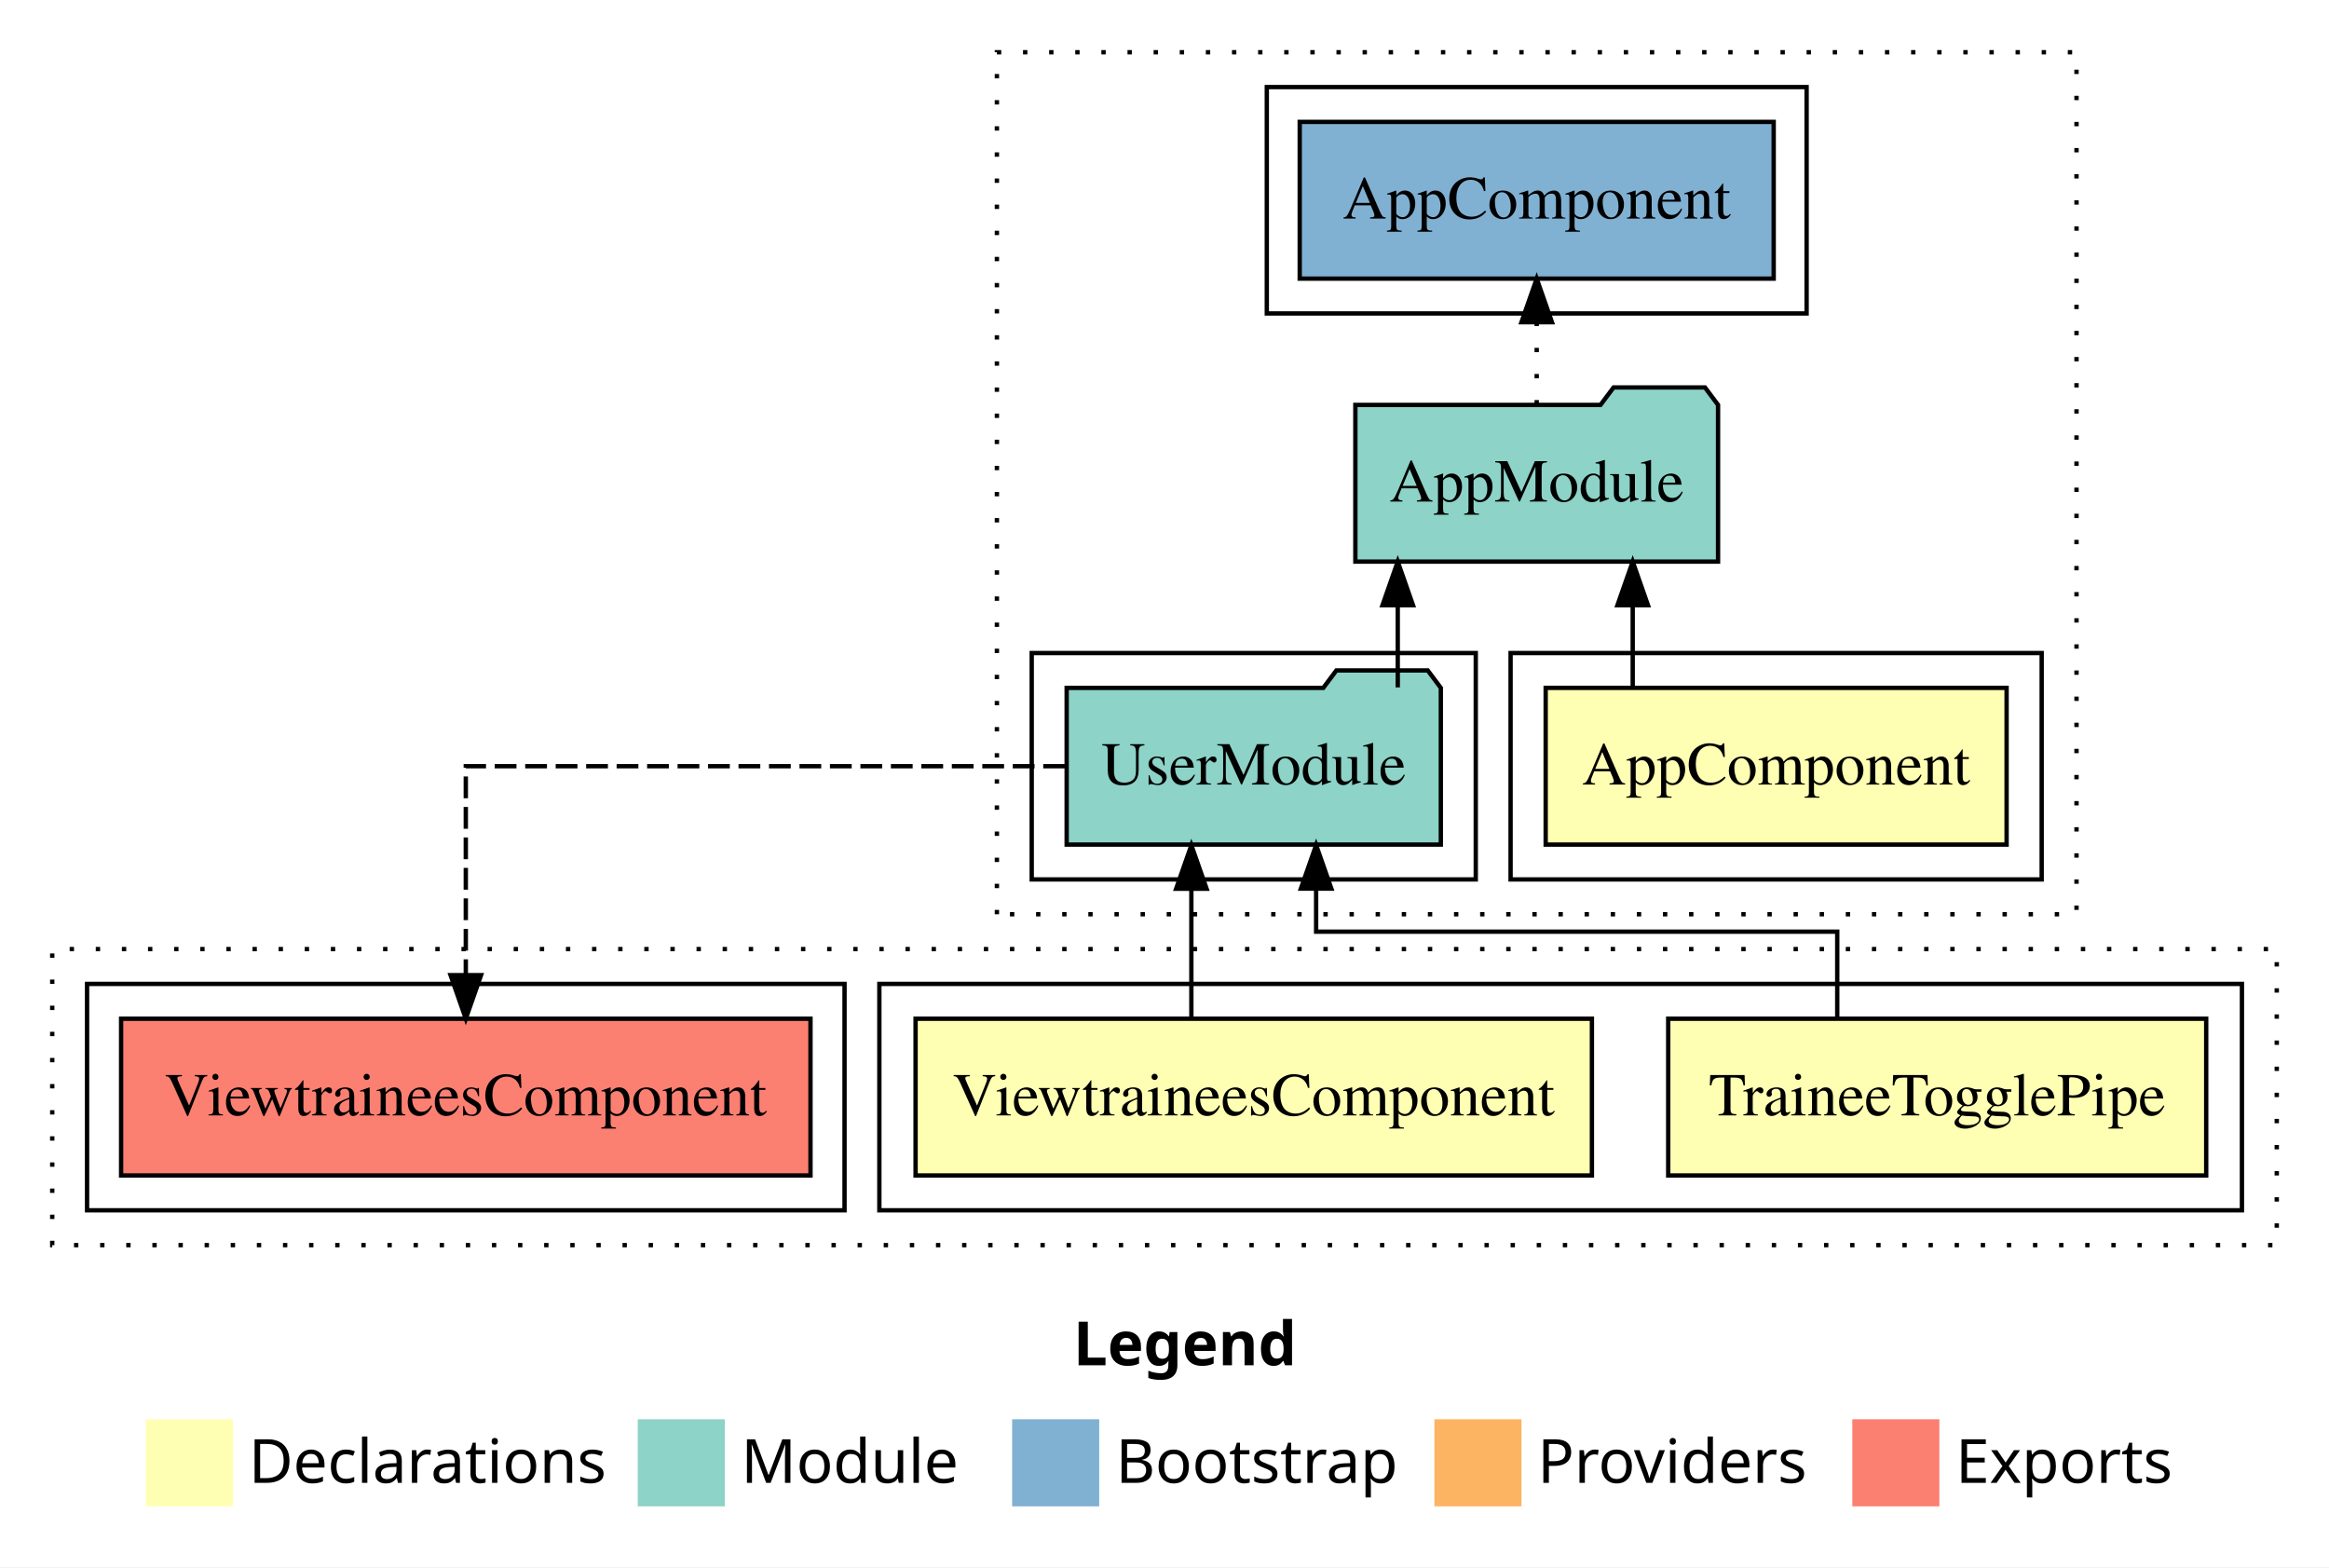
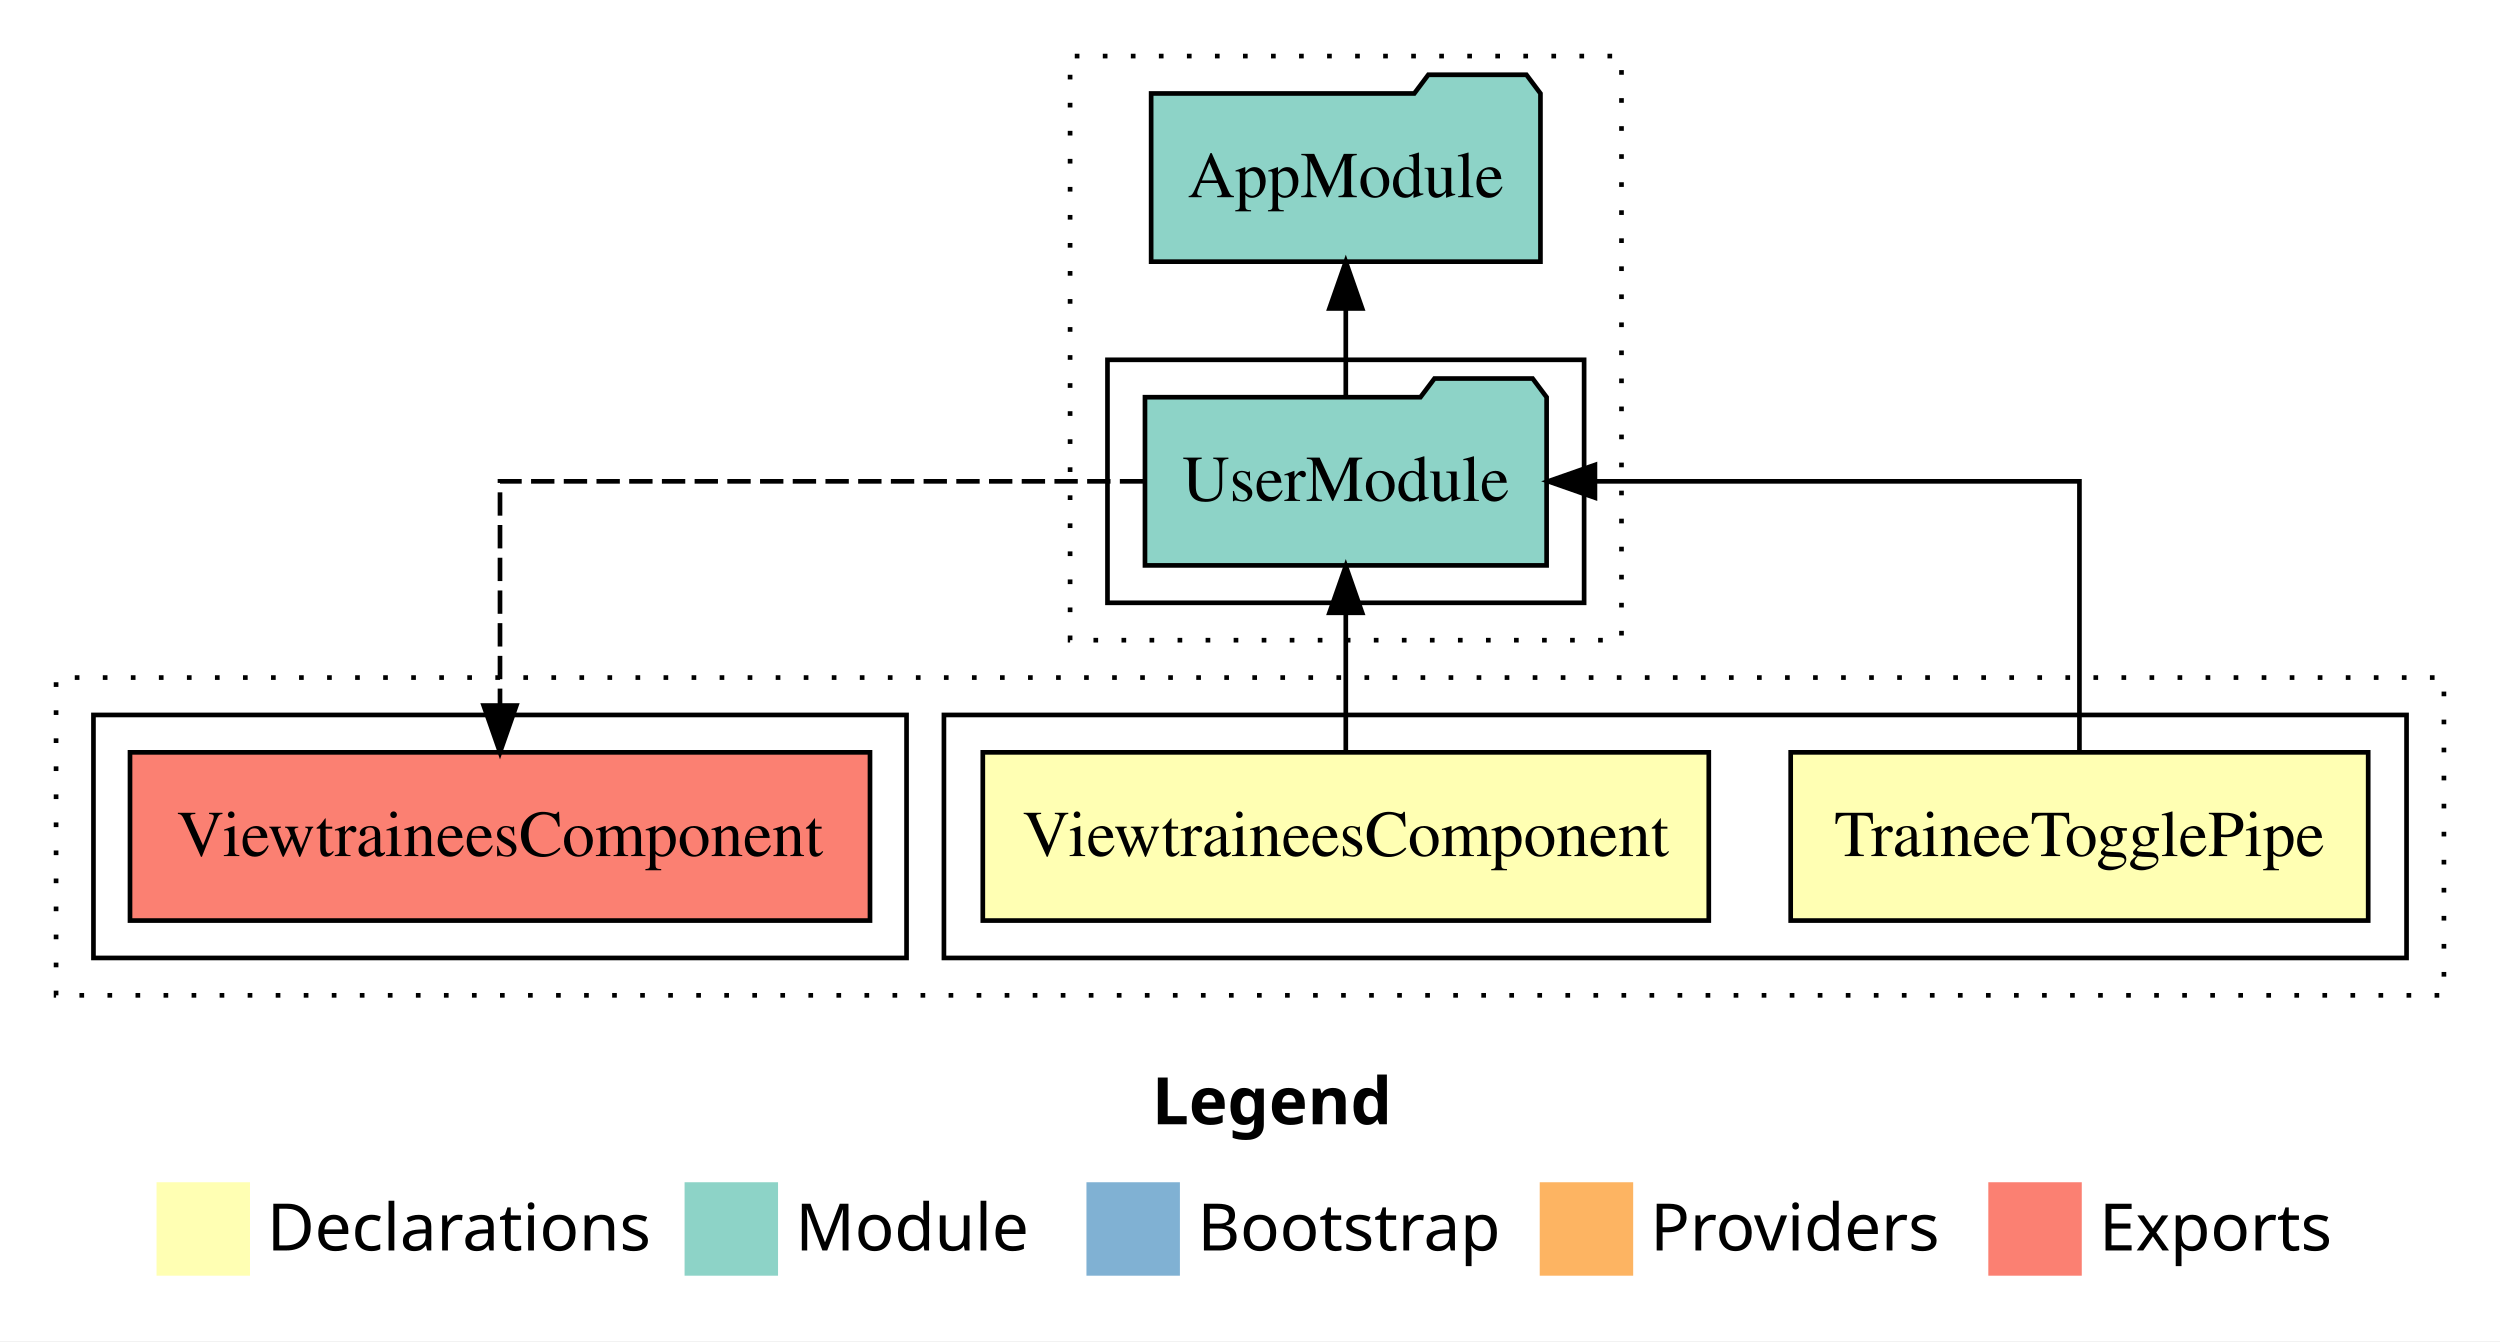
- <svg xmlns="http://www.w3.org/2000/svg" width="535pt" height="360pt" viewBox="0.00 0.00 535.00 360.00">
-   <g id="graph0" class="graph" transform="scale(1 1) rotate(0) translate(4 356)">
-     <polygon fill="#ffffff" stroke="transparent" points="-4,4 -4,-356 531,-356 531,4 -4,4" />
+ <svg xmlns="http://www.w3.org/2000/svg" width="535pt" height="287pt" viewBox="0.00 0.00 535.00 287.00">
+   <g id="graph0" class="graph" transform="scale(1 1) rotate(0) translate(4 283)">
+     <polygon fill="#ffffff" stroke="transparent" points="-4,4 -4,-283 531,-283 531,4 -4,4" />
    <text text-anchor="start" x="242.509" y="-42.4" font-family="sans-serif" font-weight="bold" font-size="14.00" fill="#000000">Legend</text>
    <polygon fill="#ffffb3" stroke="transparent" points="29.5,-10 29.5,-30 49.5,-30 49.5,-10 29.5,-10" />
    <text text-anchor="start" x="53.129" y="-15.4" font-family="sans-serif" font-size="14.00" fill="#000000">  Declarations</text>
    <polygon fill="#8dd3c7" stroke="transparent" points="142.5,-10 142.5,-30 162.5,-30 162.5,-10 142.5,-10" />
    <text text-anchor="start" x="166.225" y="-15.4" font-family="sans-serif" font-size="14.00" fill="#000000">  Module</text>
    <polygon fill="#80b1d3" stroke="transparent" points="228.5,-10 228.5,-30 248.5,-30 248.5,-10 228.5,-10" />
    <text text-anchor="start" x="252.281" y="-15.4" font-family="sans-serif" font-size="14.00" fill="#000000">  Bootstrap</text>
    <polygon fill="#fdb462" stroke="transparent" points="325.5,-10 325.5,-30 345.5,-30 345.5,-10 325.5,-10" />
    <text text-anchor="start" x="349.173" y="-15.4" font-family="sans-serif" font-size="14.00" fill="#000000">  Providers</text>
    <polygon fill="#fb8072" stroke="transparent" points="421.5,-10 421.5,-30 441.5,-30 441.5,-10 421.5,-10" />
    <text text-anchor="start" x="445.226" y="-15.4" font-family="sans-serif" font-size="14.00" fill="#000000">  Exports</text>
    <g id="clust1" class="cluster">
-       <polygon fill="none" stroke="#000000" stroke-dasharray="1,5" points="225,-146 225,-344 473,-344 473,-146 225,-146" />
+       <polygon fill="none" stroke="#000000" stroke-dasharray="1,5" points="225,-146 225,-271 343,-271 343,-146 225,-146" />
    </g>
-     <g id="clust2" class="cluster">
-       <polygon fill="none" stroke="#000000" points="343,-154 343,-206 465,-206 465,-154 343,-154" />
-     </g>
-     <g id="clust4" class="cluster">
+     <g id="clust3" class="cluster">
      <polygon fill="none" stroke="#000000" points="233,-154 233,-206 335,-206 335,-154 233,-154" />
    </g>
-     <g id="clust6" class="cluster">
-       <polygon fill="none" stroke="#000000" points="287,-284 287,-336 411,-336 411,-284 287,-284" />
+     <g id="clust7" class="cluster">
+       <polygon fill="none" stroke="#000000" stroke-dasharray="1,5" points="8,-70 8,-138 519,-138 519,-70 8,-70" />
    </g>
    <g id="clust8" class="cluster">
-       <polygon fill="none" stroke="#000000" stroke-dasharray="1,5" points="8,-70 8,-138 519,-138 519,-70 8,-70" />
-     </g>
-     <g id="clust9" class="cluster">
      <polygon fill="none" stroke="#000000" points="198,-78 198,-130 511,-130 511,-78 198,-78" />
    </g>
-     <g id="clust13" class="cluster">
+     <g id="clust12" class="cluster">
      <polygon fill="none" stroke="#000000" points="16,-78 16,-130 190,-130 190,-78 16,-78" />
    </g>
    <g id="node1" class="node">
-       <polygon fill="#ffffb3" stroke="#000000" points="456.94,-198 351.06,-198 351.06,-162 456.94,-162 456.94,-198" />
-       <text text-anchor="middle" x="404" y="-175.8" font-family="Times,serif" font-size="14.00" fill="#000000">AppComponent</text>
-     </g>
-     <g id="node2" class="node">
-       <polygon fill="#8dd3c7" stroke="#000000" points="390.657,-263 387.657,-267 366.657,-267 363.657,-263 307.343,-263 307.343,-227 390.657,-227 390.657,-263" />
-       <text text-anchor="middle" x="349" y="-240.8" font-family="Times,serif" font-size="14.00" fill="#000000">AppModule</text>
-     </g>
-     <g id="edge1" class="edge">
-       <path fill="none" stroke="#000000" d="M371.054,-198.106C371.054,-198.106 371.054,-216.991 371.054,-216.991" />
-       <polygon fill="#000000" stroke="#000000" points="367.554,-216.991 371.054,-226.991 374.554,-216.991 367.554,-216.991" />
-     </g>
-     <g id="node4" class="node">
-       <polygon fill="#80b1d3" stroke="#000000" points="403.439,-328 294.561,-328 294.561,-292 403.439,-292 403.439,-328" />
-       <text text-anchor="middle" x="349" y="-305.8" font-family="Times,serif" font-size="14.00" fill="#000000">AppComponent </text>
-     </g>
-     <g id="edge3" class="edge">
-       <path fill="none" stroke="#000000" stroke-dasharray="1,5" d="M349,-263.106C349,-263.106 349,-281.991 349,-281.991" />
-       <polygon fill="#000000" stroke="#000000" points="345.5,-281.991 349,-291.991 352.5,-281.991 345.5,-281.991" />
-     </g>
-     <g id="node3" class="node">
      <polygon fill="#8dd3c7" stroke="#000000" points="326.976,-198 323.976,-202 302.976,-202 299.976,-198 241.024,-198 241.024,-162 326.976,-162 326.976,-198" />
      <text text-anchor="middle" x="284" y="-175.8" font-family="Times,serif" font-size="14.00" fill="#000000">UserModule</text>
    </g>
-     <g id="edge2" class="edge">
-       <path fill="none" stroke="#000000" d="M317.08,-198.106C317.08,-198.106 317.08,-216.991 317.08,-216.991" />
-       <polygon fill="#000000" stroke="#000000" points="313.58,-216.991 317.08,-226.991 320.58,-216.991 313.58,-216.991" />
+     <g id="node2" class="node">
+       <polygon fill="#8dd3c7" stroke="#000000" points="325.657,-263 322.657,-267 301.657,-267 298.657,-263 242.343,-263 242.343,-227 325.657,-227 325.657,-263" />
+       <text text-anchor="middle" x="284" y="-240.8" font-family="Times,serif" font-size="14.00" fill="#000000">AppModule</text>
    </g>
-     <g id="node7" class="node">
+     <g id="edge1" class="edge">
+       <path fill="none" stroke="#000000" d="M284,-198.106C284,-198.106 284,-216.991 284,-216.991" />
+       <polygon fill="#000000" stroke="#000000" points="280.5,-216.991 284,-226.991 287.5,-216.991 280.5,-216.991" />
+     </g>
+     <g id="node5" class="node">
      <polygon fill="#fb8072" stroke="#000000" points="182.181,-122 23.819,-122 23.819,-86 182.181,-86 182.181,-122" />
      <text text-anchor="middle" x="103" y="-99.8" font-family="Times,serif" font-size="14.00" fill="#000000">ViewtraineesComponent </text>
    </g>
-     <g id="edge6" class="edge">
+     <g id="edge4" class="edge">
      <path fill="none" stroke="#000000" stroke-dasharray="5,2" d="M240.646,-180C187.099,-180 103,-180 103,-180 103,-180 103,-132.011 103,-132.011" />
      <polygon fill="#000000" stroke="#000000" points="106.5,-132.011 103,-122.011 99.5,-132.011 106.5,-132.011" />
    </g>
-     <g id="node5" class="node">
+     <g id="node3" class="node">
      <polygon fill="#ffffb3" stroke="#000000" points="502.793,-122 379.207,-122 379.207,-86 502.793,-86 502.793,-122" />
      <text text-anchor="middle" x="441" y="-99.8" font-family="Times,serif" font-size="14.00" fill="#000000">TraineeTogglePipe</text>
    </g>
-     <g id="edge4" class="edge">
-       <path fill="none" stroke="#000000" d="M418.036,-122.11C418.036,-131.897 418.036,-142 418.036,-142 418.036,-142 298.329,-142 298.329,-142 298.329,-142 298.329,-151.89 298.329,-151.89" />
-       <polygon fill="#000000" stroke="#000000" points="294.829,-151.89 298.329,-161.89 301.829,-151.89 294.829,-151.89" />
+     <g id="edge2" class="edge">
+       <path fill="none" stroke="#000000" d="M441,-122.011C441,-144.485 441,-180 441,-180 441,-180 337.317,-180 337.317,-180" />
+       <polygon fill="#000000" stroke="#000000" points="337.317,-176.5 327.317,-180 337.317,-183.5 337.317,-176.5" />
    </g>
-     <g id="node6" class="node">
+     <g id="node4" class="node">
      <polygon fill="#ffffb3" stroke="#000000" points="361.681,-122 206.319,-122 206.319,-86 361.681,-86 361.681,-122" />
      <text text-anchor="middle" x="284" y="-99.8" font-family="Times,serif" font-size="14.00" fill="#000000">ViewtraineesComponent</text>
    </g>
-     <g id="edge5" class="edge">
-       <path fill="none" stroke="#000000" d="M269.671,-122.011C269.671,-122.011 269.671,-151.855 269.671,-151.855" />
-       <polygon fill="#000000" stroke="#000000" points="266.171,-151.855 269.671,-161.855 273.171,-151.855 266.171,-151.855" />
+     <g id="edge3" class="edge">
+       <path fill="none" stroke="#000000" d="M284,-122.011C284,-122.011 284,-151.855 284,-151.855" />
+       <polygon fill="#000000" stroke="#000000" points="280.5,-151.855 284,-161.855 287.5,-151.855 280.5,-151.855" />
    </g>
  </g>
</svg>
